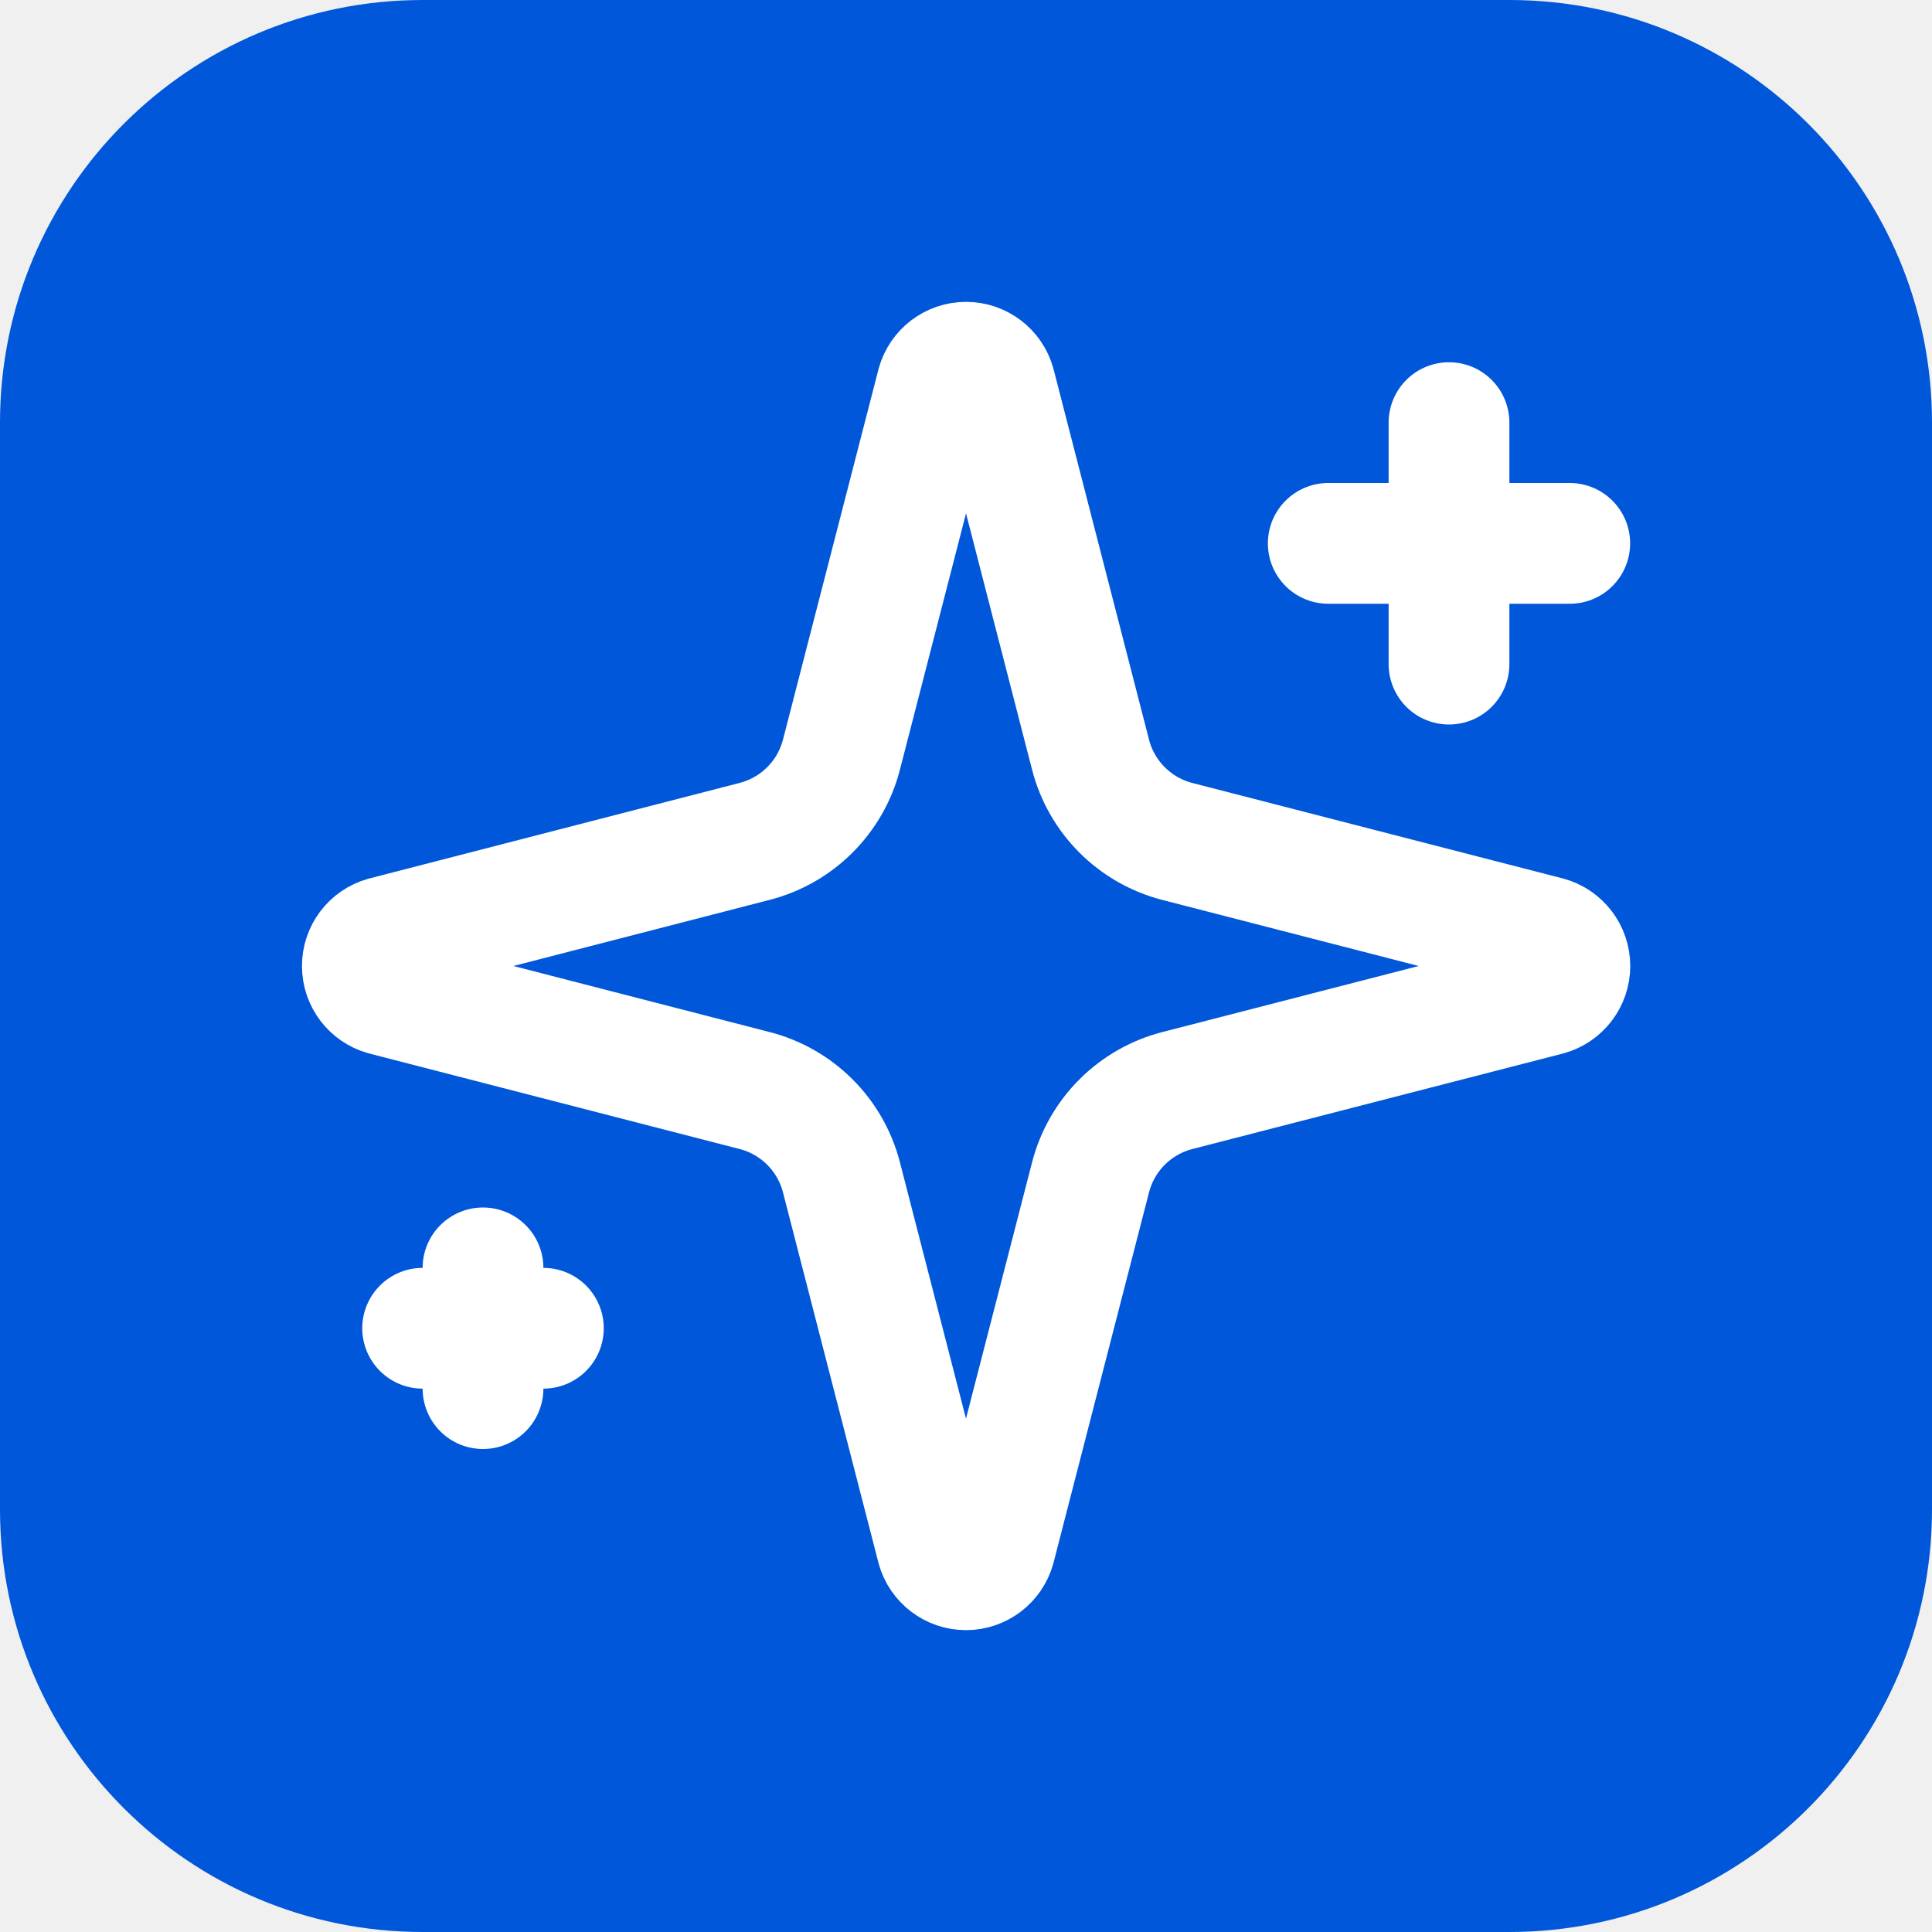
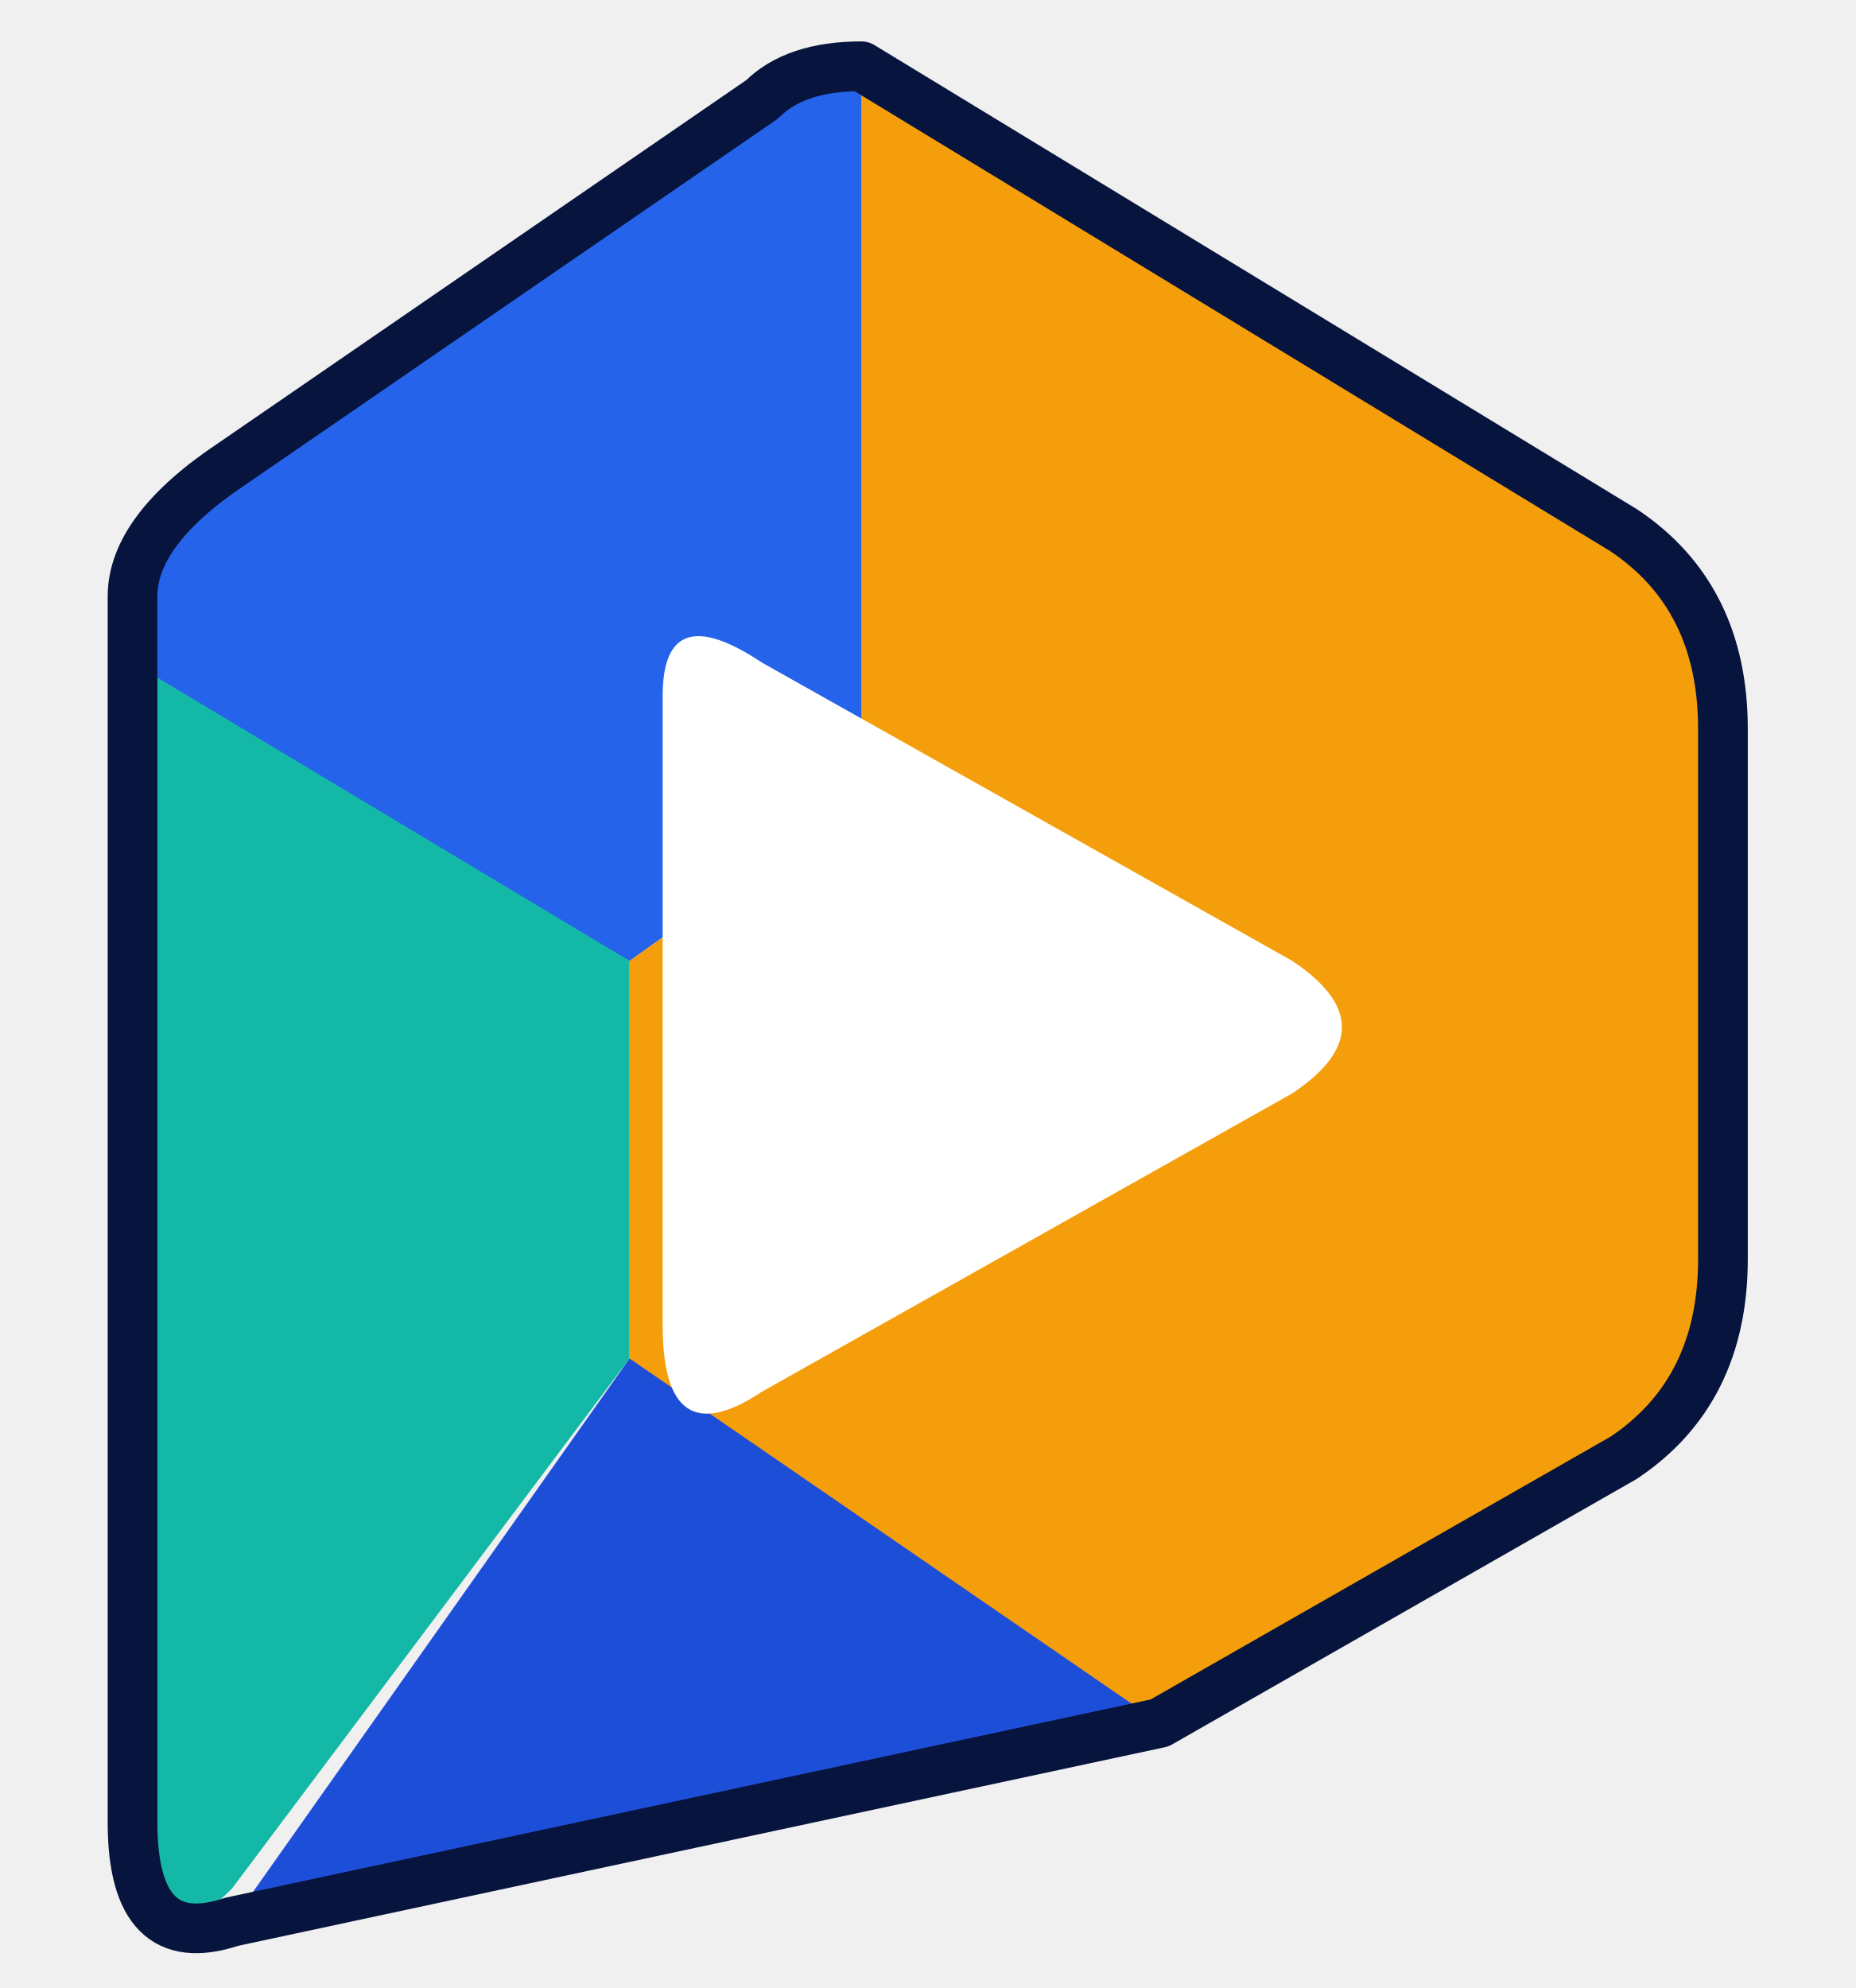
- <svg xmlns="http://www.w3.org/2000/svg" viewBox="0 0 32 32">
-   <rect width="32" height="32" rx="7" fill="#0057d9" />
-   <g transform="translate(4 4)" fill="none" stroke="#ffffff" stroke-width="2" stroke-linecap="round" stroke-linejoin="round">
-     <path d="M9.937 15.5A2 2 0 0 0 8.5 14.063l-6.135-1.582a.5.5 0 0 1 0-.962L8.5 9.936A2 2 0 0 0 9.937 8.5l1.582-6.135a.5.5 0 0 1 .963 0L14.063 8.5A2 2 0 0 0 15.5 9.937l6.135 1.581a.5.5 0 0 1 0 .964L15.5 14.063a2 2 0 0 0-1.437 1.437l-1.582 6.135a.5.5 0 0 1-.963 0z" />
-     <path d="M20 3v4M22 5h-4M4 17v2M5 18H3" />
-   </g>
+ <svg xmlns="http://www.w3.org/2000/svg" viewBox="4 2 56 60" fill="none">
+   <path d="M30 4L53 18Q56 20 56 24V40Q56 44 53 46L39 54L23 44V31L30 26V4Z" fill="#F59E0B" />
+   <path d="M30 4V26L23 31L8 23V20Q8 18 11 16L27 5Q28 4 30 4Z" fill="#2563EB" />
+   <path d="M8 22L23 31V43L11 59Q8 62 8 57V22Z" fill="#14B8A6" />
+   <path d="M23 43L39 54L11 60L23 43Z" fill="#1D4ED8" />
+   <path d="M24 23Q24 20 27 22L43 31Q46 33 43 35L27 44Q24 46 24 42V23Z" fill="#FFFFFF" />
+   <path d="M30 4L53 18Q56 20 56 24V40Q56 44 53 46L39 54L11 60Q8 61 8 57V20Q8 18 11 16L27 5Q28 4 30 4Z" fill="none" stroke="#07143D" stroke-width="1.5" stroke-linejoin="round" />
</svg>
